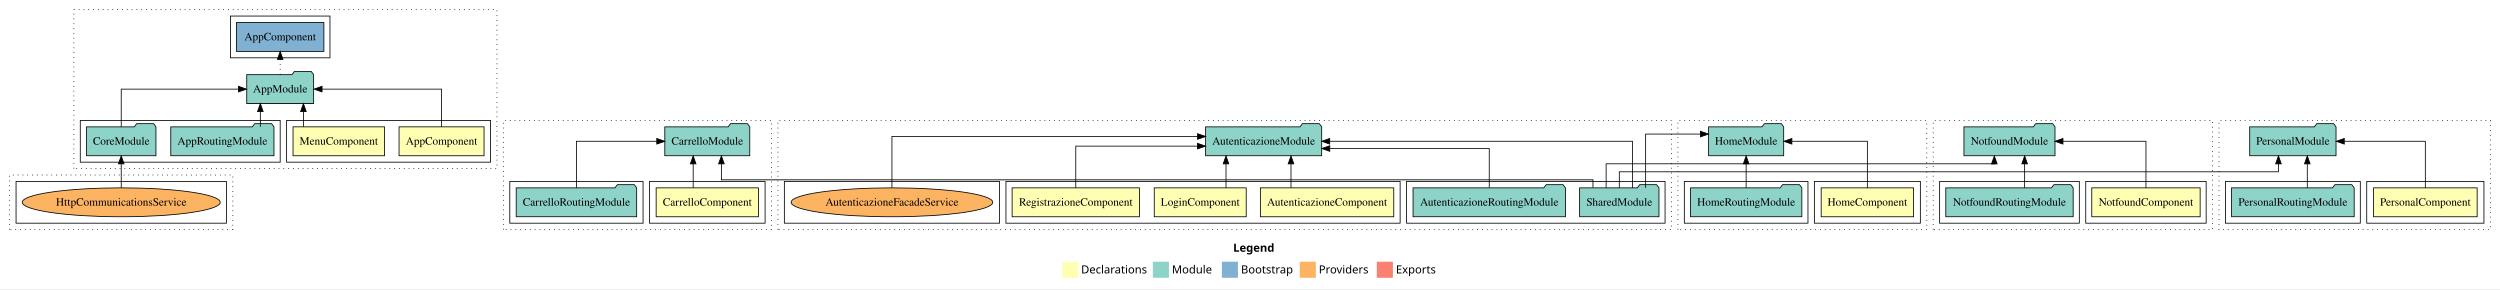
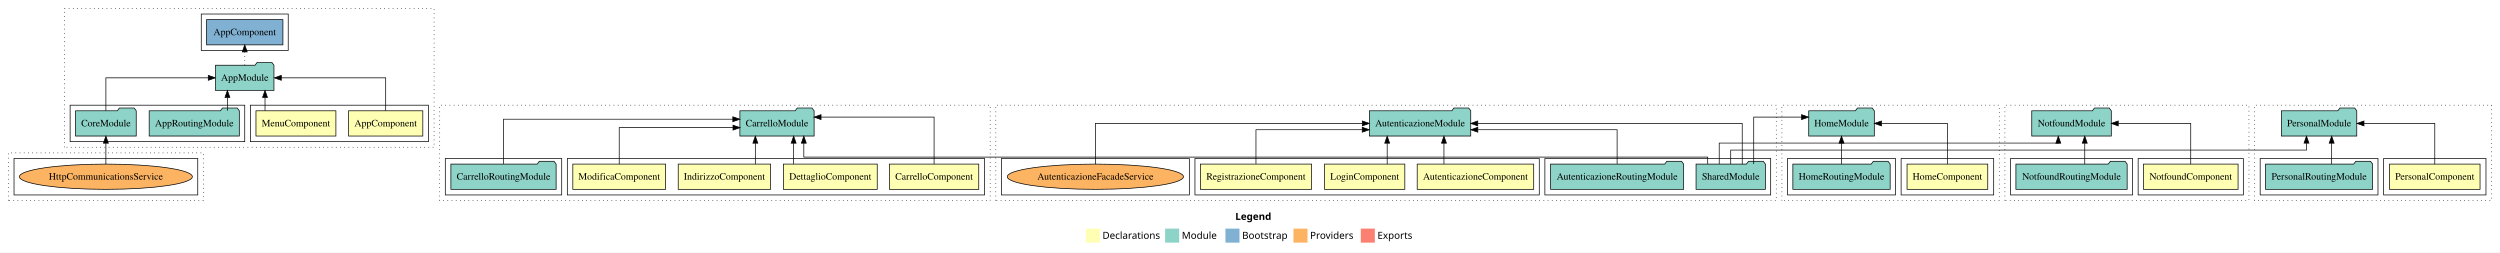
- <svg xmlns="http://www.w3.org/2000/svg" width="3114pt" height="360pt" viewBox="0.00 0.00 3114.00 360.00">
+ <svg xmlns="http://www.w3.org/2000/svg" width="3565pt" height="360pt" viewBox="0.00 0.00 3565.00 360.00">
  <g id="graph0" class="graph" transform="scale(1 1) rotate(0) translate(4 356)">
-     <polygon fill="#ffffff" stroke="transparent" points="-4,4 -4,-356 3110,-356 3110,4 -4,4" />
-     <text text-anchor="start" x="1532.009" y="-42.4" font-family="sans-serif" font-weight="bold" font-size="14.00" fill="#000000">Legend</text>
-     <polygon fill="#ffffb3" stroke="transparent" points="1319,-10 1319,-30 1339,-30 1339,-10 1319,-10" />
-     <text text-anchor="start" x="1342.629" y="-15.4" font-family="sans-serif" font-size="14.00" fill="#000000">  Declarations</text>
-     <polygon fill="#8dd3c7" stroke="transparent" points="1432,-10 1432,-30 1452,-30 1452,-10 1432,-10" />
-     <text text-anchor="start" x="1455.725" y="-15.4" font-family="sans-serif" font-size="14.00" fill="#000000">  Module</text>
-     <polygon fill="#80b1d3" stroke="transparent" points="1518,-10 1518,-30 1538,-30 1538,-10 1518,-10" />
-     <text text-anchor="start" x="1541.781" y="-15.4" font-family="sans-serif" font-size="14.00" fill="#000000">  Bootstrap</text>
-     <polygon fill="#fdb462" stroke="transparent" points="1615,-10 1615,-30 1635,-30 1635,-10 1615,-10" />
-     <text text-anchor="start" x="1638.673" y="-15.4" font-family="sans-serif" font-size="14.00" fill="#000000">  Providers</text>
-     <polygon fill="#fb8072" stroke="transparent" points="1711,-10 1711,-30 1731,-30 1731,-10 1711,-10" />
-     <text text-anchor="start" x="1734.726" y="-15.4" font-family="sans-serif" font-size="14.00" fill="#000000">  Exports</text>
+     <polygon fill="#ffffff" stroke="transparent" points="-4,4 -4,-356 3561,-356 3561,4 -4,4" />
+     <text text-anchor="start" x="1757.509" y="-42.4" font-family="sans-serif" font-weight="bold" font-size="14.00" fill="#000000">Legend</text>
+     <polygon fill="#ffffb3" stroke="transparent" points="1544.5,-10 1544.5,-30 1564.5,-30 1564.5,-10 1544.5,-10" />
+     <text text-anchor="start" x="1568.129" y="-15.4" font-family="sans-serif" font-size="14.00" fill="#000000">  Declarations</text>
+     <polygon fill="#8dd3c7" stroke="transparent" points="1657.5,-10 1657.5,-30 1677.5,-30 1677.5,-10 1657.5,-10" />
+     <text text-anchor="start" x="1681.225" y="-15.4" font-family="sans-serif" font-size="14.00" fill="#000000">  Module</text>
+     <polygon fill="#80b1d3" stroke="transparent" points="1743.5,-10 1743.5,-30 1763.5,-30 1763.5,-10 1743.5,-10" />
+     <text text-anchor="start" x="1767.281" y="-15.4" font-family="sans-serif" font-size="14.00" fill="#000000">  Bootstrap</text>
+     <polygon fill="#fdb462" stroke="transparent" points="1840.5,-10 1840.5,-30 1860.5,-30 1860.5,-10 1840.5,-10" />
+     <text text-anchor="start" x="1864.173" y="-15.4" font-family="sans-serif" font-size="14.00" fill="#000000">  Providers</text>
+     <polygon fill="#fb8072" stroke="transparent" points="1936.5,-10 1936.5,-30 1956.5,-30 1956.5,-10 1936.5,-10" />
+     <text text-anchor="start" x="1960.226" y="-15.4" font-family="sans-serif" font-size="14.00" fill="#000000">  Exports</text>
    <g id="clust1" class="cluster">
      <polygon fill="none" stroke="#000000" stroke-dasharray="1,5" points="88,-146 88,-344 615,-344 615,-146 88,-146" />
    </g>
    <g id="clust2" class="cluster">
      <polygon fill="none" stroke="#000000" points="353,-154 353,-206 607,-206 607,-154 353,-154" />
    </g>
    <g id="clust5" class="cluster">
      <polygon fill="none" stroke="#000000" points="96,-154 96,-206 345,-206 345,-154 96,-154" />
    </g>
    <g id="clust7" class="cluster">
      <polygon fill="none" stroke="#000000" points="283,-284 283,-336 407,-336 407,-284 283,-284" />
    </g>
    <g id="clust15" class="cluster">
-       <polygon fill="none" stroke="#000000" stroke-dasharray="1,5" points="965,-70 965,-206 2078,-206 2078,-70 965,-70" />
+       <polygon fill="none" stroke="#000000" stroke-dasharray="1,5" points="1416,-70 1416,-206 2529,-206 2529,-70 1416,-70" />
    </g>
    <g id="clust16" class="cluster">
-       <polygon fill="none" stroke="#000000" points="1249,-78 1249,-130 1740,-130 1740,-78 1249,-78" />
+       <polygon fill="none" stroke="#000000" points="1700,-78 1700,-130 2191,-130 2191,-78 1700,-78" />
    </g>
    <g id="clust20" class="cluster">
-       <polygon fill="none" stroke="#000000" points="1748,-78 1748,-130 2070,-130 2070,-78 1748,-78" />
+       <polygon fill="none" stroke="#000000" points="2199,-78 2199,-130 2521,-130 2521,-78 2199,-78" />
    </g>
    <g id="clust23" class="cluster">
-       <polygon fill="none" stroke="#000000" points="973,-78 973,-130 1241,-130 1241,-78 973,-78" />
+       <polygon fill="none" stroke="#000000" points="1424,-78 1424,-130 1692,-130 1692,-78 1424,-78" />
    </g>
    <g id="clust30" class="cluster">
-       <polygon fill="none" stroke="#000000" stroke-dasharray="1,5" points="623,-70 623,-206 957,-206 957,-70 623,-70" />
+       <polygon fill="none" stroke="#000000" stroke-dasharray="1,5" points="623,-70 623,-206 1408,-206 1408,-70 623,-70" />
    </g>
    <g id="clust31" class="cluster">
-       <polygon fill="none" stroke="#000000" points="805,-78 805,-130 949,-130 949,-78 805,-78" />
-     </g>
-     <g id="clust33" class="cluster">
+       <polygon fill="none" stroke="#000000" points="805,-78 805,-130 1400,-130 1400,-78 805,-78" />
+     </g>
+     <g id="clust36" class="cluster">
      <polygon fill="none" stroke="#000000" points="631,-78 631,-130 797,-130 797,-78 631,-78" />
    </g>
-     <g id="clust43" class="cluster">
+     <g id="clust46" class="cluster">
      <polygon fill="none" stroke="#000000" stroke-dasharray="1,5" points="8,-70 8,-138 286,-138 286,-70 8,-70" />
    </g>
-     <g id="clust48" class="cluster">
+     <g id="clust51" class="cluster">
      <polygon fill="none" stroke="#000000" points="16,-78 16,-130 278,-130 278,-78 16,-78" />
    </g>
-     <g id="clust49" class="cluster">
-       <polygon fill="none" stroke="#000000" stroke-dasharray="1,5" points="2086,-70 2086,-206 2396,-206 2396,-70 2086,-70" />
-     </g>
-     <g id="clust50" class="cluster">
-       <polygon fill="none" stroke="#000000" points="2256,-78 2256,-130 2388,-130 2388,-78 2256,-78" />
-     </g>
    <g id="clust52" class="cluster">
-       <polygon fill="none" stroke="#000000" points="2094,-78 2094,-130 2248,-130 2248,-78 2094,-78" />
-     </g>
-     <g id="clust62" class="cluster">
-       <polygon fill="none" stroke="#000000" stroke-dasharray="1,5" points="2404,-70 2404,-206 2752,-206 2752,-70 2404,-70" />
-     </g>
-     <g id="clust63" class="cluster">
-       <polygon fill="none" stroke="#000000" points="2594,-78 2594,-130 2744,-130 2744,-78 2594,-78" />
+       <polygon fill="none" stroke="#000000" stroke-dasharray="1,5" points="2537,-70 2537,-206 2847,-206 2847,-70 2537,-70" />
+     </g>
+     <g id="clust53" class="cluster">
+       <polygon fill="none" stroke="#000000" points="2707,-78 2707,-130 2839,-130 2839,-78 2707,-78" />
+     </g>
+     <g id="clust55" class="cluster">
+       <polygon fill="none" stroke="#000000" points="2545,-78 2545,-130 2699,-130 2699,-78 2545,-78" />
    </g>
    <g id="clust65" class="cluster">
-       <polygon fill="none" stroke="#000000" points="2412,-78 2412,-130 2586,-130 2586,-78 2412,-78" />
-     </g>
-     <g id="clust75" class="cluster">
-       <polygon fill="none" stroke="#000000" stroke-dasharray="1,5" points="2760,-70 2760,-206 3098,-206 3098,-70 2760,-70" />
-     </g>
-     <g id="clust76" class="cluster">
-       <polygon fill="none" stroke="#000000" points="2944,-78 2944,-130 3090,-130 3090,-78 2944,-78" />
+       <polygon fill="none" stroke="#000000" stroke-dasharray="1,5" points="2855,-70 2855,-206 3203,-206 3203,-70 2855,-70" />
+     </g>
+     <g id="clust66" class="cluster">
+       <polygon fill="none" stroke="#000000" points="3045,-78 3045,-130 3195,-130 3195,-78 3045,-78" />
+     </g>
+     <g id="clust68" class="cluster">
+       <polygon fill="none" stroke="#000000" points="2863,-78 2863,-130 3037,-130 3037,-78 2863,-78" />
    </g>
    <g id="clust78" class="cluster">
-       <polygon fill="none" stroke="#000000" points="2768,-78 2768,-130 2936,-130 2936,-78 2768,-78" />
+       <polygon fill="none" stroke="#000000" stroke-dasharray="1,5" points="3211,-70 3211,-206 3549,-206 3549,-70 3211,-70" />
+     </g>
+     <g id="clust79" class="cluster">
+       <polygon fill="none" stroke="#000000" points="3395,-78 3395,-130 3541,-130 3541,-78 3395,-78" />
+     </g>
+     <g id="clust81" class="cluster">
+       <polygon fill="none" stroke="#000000" points="3219,-78 3219,-130 3387,-130 3387,-78 3219,-78" />
    </g>
    <g id="node1" class="node">
      <polygon fill="#ffffb3" stroke="#000000" points="598.94,-198 493.06,-198 493.06,-162 598.94,-162 598.94,-198" />
      <text text-anchor="middle" x="546" y="-175.8" font-family="Times,serif" font-size="14.00" fill="#000000">AppComponent</text>
    </g>
    <g id="node3" class="node">
      <polygon fill="#8dd3c7" stroke="#000000" points="386.657,-263 383.657,-267 362.657,-267 359.657,-263 303.343,-263 303.343,-227 386.657,-227 386.657,-263" />
      <text text-anchor="middle" x="345" y="-240.8" font-family="Times,serif" font-size="14.00" fill="#000000">AppModule</text>
    </g>
    <g id="edge1" class="edge">
      <path fill="none" stroke="#000000" d="M546,-198.106C546,-217.339 546,-245 546,-245 546,-245 397.136,-245 397.136,-245" />
      <polygon fill="#000000" stroke="#000000" points="397.136,-241.5 387.136,-245 397.136,-248.5 397.136,-241.5" />
    </g>
    <g id="node2" class="node">
      <polygon fill="#ffffb3" stroke="#000000" points="474.992,-198 361.008,-198 361.008,-162 474.992,-162 474.992,-198" />
      <text text-anchor="middle" x="418" y="-175.8" font-family="Times,serif" font-size="14.00" fill="#000000">MenuComponent</text>
    </g>
    <g id="edge2" class="edge">
      <path fill="none" stroke="#000000" d="M373.916,-198.106C373.916,-198.106 373.916,-216.991 373.916,-216.991" />
      <polygon fill="#000000" stroke="#000000" points="370.416,-216.991 373.916,-226.991 377.416,-216.991 370.416,-216.991" />
    </g>
    <g id="node6" class="node">
      <polygon fill="#80b1d3" stroke="#000000" points="399.439,-328 290.561,-328 290.561,-292 399.439,-292 399.439,-328" />
      <text text-anchor="middle" x="345" y="-305.8" font-family="Times,serif" font-size="14.00" fill="#000000">AppComponent </text>
    </g>
    <g id="edge5" class="edge">
      <path fill="none" stroke="#000000" stroke-dasharray="1,5" d="M345,-263.106C345,-263.106 345,-281.991 345,-281.991" />
      <polygon fill="#000000" stroke="#000000" points="341.5,-281.991 345,-291.991 348.5,-281.991 341.5,-281.991" />
    </g>
    <g id="node4" class="node">
      <polygon fill="#8dd3c7" stroke="#000000" points="337.274,-198 334.274,-202 313.274,-202 310.274,-198 208.726,-198 208.726,-162 337.274,-162 337.274,-198" />
      <text text-anchor="middle" x="273" y="-175.8" font-family="Times,serif" font-size="14.00" fill="#000000">AppRoutingModule</text>
    </g>
    <g id="edge3" class="edge">
      <path fill="none" stroke="#000000" d="M320.279,-198.106C320.279,-198.106 320.279,-216.991 320.279,-216.991" />
      <polygon fill="#000000" stroke="#000000" points="316.779,-216.991 320.279,-226.991 323.779,-216.991 316.779,-216.991" />
    </g>
    <g id="node5" class="node">
      <polygon fill="#8dd3c7" stroke="#000000" points="190.262,-198 187.262,-202 166.262,-202 163.262,-198 103.738,-198 103.738,-162 190.262,-162 190.262,-198" />
      <text text-anchor="middle" x="147" y="-175.8" font-family="Times,serif" font-size="14.00" fill="#000000">CoreModule</text>
    </g>
    <g id="edge4" class="edge">
      <path fill="none" stroke="#000000" d="M147,-198.106C147,-217.339 147,-245 147,-245 147,-245 293.009,-245 293.009,-245" />
      <polygon fill="#000000" stroke="#000000" points="293.009,-248.5 303.009,-245 293.009,-241.5 293.009,-248.5" />
    </g>
    <g id="node7" class="node">
-       <polygon fill="#ffffb3" stroke="#000000" points="1732.074,-122 1565.926,-122 1565.926,-86 1732.074,-86 1732.074,-122" />
-       <text text-anchor="middle" x="1649" y="-99.8" font-family="Times,serif" font-size="14.00" fill="#000000">AutenticazioneComponent</text>
+       <polygon fill="#ffffb3" stroke="#000000" points="2183.074,-122 2016.926,-122 2016.926,-86 2183.074,-86 2183.074,-122" />
+       <text text-anchor="middle" x="2100" y="-99.8" font-family="Times,serif" font-size="14.00" fill="#000000">AutenticazioneComponent</text>
    </g>
    <g id="node10" class="node">
-       <polygon fill="#8dd3c7" stroke="#000000" points="1642.292,-198 1639.292,-202 1618.292,-202 1615.292,-198 1497.708,-198 1497.708,-162 1642.292,-162 1642.292,-198" />
-       <text text-anchor="middle" x="1570" y="-175.8" font-family="Times,serif" font-size="14.00" fill="#000000">AutenticazioneModule</text>
+       <polygon fill="#8dd3c7" stroke="#000000" points="2093.292,-198 2090.292,-202 2069.292,-202 2066.292,-198 1948.708,-198 1948.708,-162 2093.292,-162 2093.292,-198" />
+       <text text-anchor="middle" x="2021" y="-175.8" font-family="Times,serif" font-size="14.00" fill="#000000">AutenticazioneModule</text>
    </g>
    <g id="edge6" class="edge">
-       <path fill="none" stroke="#000000" d="M1604.054,-122.011C1604.054,-122.011 1604.054,-151.855 1604.054,-151.855" />
-       <polygon fill="#000000" stroke="#000000" points="1600.554,-151.855 1604.054,-161.855 1607.554,-151.855 1600.554,-151.855" />
+       <path fill="none" stroke="#000000" d="M2055.054,-122.011C2055.054,-122.011 2055.054,-151.855 2055.054,-151.855" />
+       <polygon fill="#000000" stroke="#000000" points="2051.554,-151.855 2055.054,-161.855 2058.554,-151.855 2051.554,-151.855" />
    </g>
    <g id="node8" class="node">
-       <polygon fill="#ffffb3" stroke="#000000" points="1548.276,-122 1433.724,-122 1433.724,-86 1548.276,-86 1548.276,-122" />
-       <text text-anchor="middle" x="1491" y="-99.8" font-family="Times,serif" font-size="14.00" fill="#000000">LoginComponent</text>
+       <polygon fill="#ffffb3" stroke="#000000" points="1999.276,-122 1884.724,-122 1884.724,-86 1999.276,-86 1999.276,-122" />
+       <text text-anchor="middle" x="1942" y="-99.8" font-family="Times,serif" font-size="14.00" fill="#000000">LoginComponent</text>
    </g>
    <g id="edge7" class="edge">
-       <path fill="none" stroke="#000000" d="M1523.121,-122.011C1523.121,-122.011 1523.121,-151.855 1523.121,-151.855" />
-       <polygon fill="#000000" stroke="#000000" points="1519.621,-151.855 1523.121,-161.855 1526.621,-151.855 1519.621,-151.855" />
+       <path fill="none" stroke="#000000" d="M1974.121,-122.011C1974.121,-122.011 1974.121,-151.855 1974.121,-151.855" />
+       <polygon fill="#000000" stroke="#000000" points="1970.621,-151.855 1974.121,-161.855 1977.621,-151.855 1970.621,-151.855" />
    </g>
    <g id="node9" class="node">
-       <polygon fill="#ffffb3" stroke="#000000" points="1415.305,-122 1256.695,-122 1256.695,-86 1415.305,-86 1415.305,-122" />
-       <text text-anchor="middle" x="1336" y="-99.8" font-family="Times,serif" font-size="14.00" fill="#000000">RegistrazioneComponent</text>
+       <polygon fill="#ffffb3" stroke="#000000" points="1866.305,-122 1707.695,-122 1707.695,-86 1866.305,-86 1866.305,-122" />
+       <text text-anchor="middle" x="1787" y="-99.8" font-family="Times,serif" font-size="14.00" fill="#000000">RegistrazioneComponent</text>
    </g>
    <g id="edge8" class="edge">
-       <path fill="none" stroke="#000000" d="M1336,-122.027C1336,-142.767 1336,-174 1336,-174 1336,-174 1487.563,-174 1487.563,-174" />
-       <polygon fill="#000000" stroke="#000000" points="1487.563,-177.5 1497.563,-174 1487.563,-170.5 1487.563,-177.5" />
+       <path fill="none" stroke="#000000" d="M1787,-122.308C1787,-142.145 1787,-171 1787,-171 1787,-171 1938.563,-171 1938.563,-171" />
+       <polygon fill="#000000" stroke="#000000" points="1938.563,-174.5 1948.563,-171 1938.563,-167.5 1938.563,-174.5" />
    </g>
    <g id="node11" class="node">
-       <polygon fill="#8dd3c7" stroke="#000000" points="1945.91,-122 1942.91,-126 1921.91,-126 1918.91,-122 1756.09,-122 1756.09,-86 1945.91,-86 1945.91,-122" />
-       <text text-anchor="middle" x="1851" y="-99.8" font-family="Times,serif" font-size="14.00" fill="#000000">AutenticazioneRoutingModule</text>
+       <polygon fill="#8dd3c7" stroke="#000000" points="2396.91,-122 2393.91,-126 2372.91,-126 2369.91,-122 2207.09,-122 2207.09,-86 2396.91,-86 2396.91,-122" />
+       <text text-anchor="middle" x="2302" y="-99.8" font-family="Times,serif" font-size="14.00" fill="#000000">AutenticazioneRoutingModule</text>
    </g>
    <g id="edge9" class="edge">
-       <path fill="none" stroke="#000000" d="M1851,-122.308C1851,-142.145 1851,-171 1851,-171 1851,-171 1652.364,-171 1652.364,-171" />
-       <polygon fill="#000000" stroke="#000000" points="1652.364,-167.5 1642.364,-171 1652.364,-174.5 1652.364,-167.5" />
+       <path fill="none" stroke="#000000" d="M2302,-122.308C2302,-142.145 2302,-171 2302,-171 2302,-171 2103.365,-171 2103.365,-171" />
+       <polygon fill="#000000" stroke="#000000" points="2103.365,-167.5 2093.365,-171 2103.364,-174.5 2103.365,-167.5" />
    </g>
    <g id="node12" class="node">
-       <polygon fill="#8dd3c7" stroke="#000000" points="2062.423,-122 2059.423,-126 2038.423,-126 2035.423,-122 1963.577,-122 1963.577,-86 2062.423,-86 2062.423,-122" />
-       <text text-anchor="middle" x="2013" y="-99.8" font-family="Times,serif" font-size="14.00" fill="#000000">SharedModule</text>
+       <polygon fill="#8dd3c7" stroke="#000000" points="2513.423,-122 2510.423,-126 2489.423,-126 2486.423,-122 2414.577,-122 2414.577,-86 2513.423,-86 2513.423,-122" />
+       <text text-anchor="middle" x="2464" y="-99.8" font-family="Times,serif" font-size="14.00" fill="#000000">SharedModule</text>
    </g>
    <g id="edge10" class="edge">
-       <path fill="none" stroke="#000000" d="M2029.404,-122.011C2029.404,-144.485 2029.404,-180 2029.404,-180 2029.404,-180 1652.287,-180 1652.287,-180" />
-       <polygon fill="#000000" stroke="#000000" points="1652.287,-176.5 1642.287,-180 1652.287,-183.5 1652.287,-176.5" />
+       <path fill="none" stroke="#000000" d="M2480.404,-122.011C2480.404,-144.485 2480.404,-180 2480.404,-180 2480.404,-180 2103.287,-180 2103.287,-180" />
+       <polygon fill="#000000" stroke="#000000" points="2103.287,-176.5 2093.287,-180 2103.287,-183.5 2103.287,-176.5" />
+     </g>
+     <g id="node18" class="node">
+       <polygon fill="#8dd3c7" stroke="#000000" points="1156.919,-198 1153.919,-202 1132.919,-202 1129.919,-198 1051.081,-198 1051.081,-162 1156.919,-162 1156.919,-198" />
+       <text text-anchor="middle" x="1104" y="-175.8" font-family="Times,serif" font-size="14.00" fill="#000000">CarrelloModule</text>
+     </g>
+     <g id="edge17" class="edge">
+       <path fill="none" stroke="#000000" d="M2431.193,-122.207C2431.193,-127.555 2431.193,-132 2431.193,-132 2431.193,-132 1142.234,-132 1142.234,-132 1142.234,-132 1142.234,-151.853 1142.234,-151.853" />
+       <polygon fill="#000000" stroke="#000000" points="1138.734,-151.853 1142.234,-161.853 1145.734,-151.853 1138.734,-151.853" />
+     </g>
+     <g id="node22" class="node">
+       <polygon fill="#8dd3c7" stroke="#000000" points="2668.762,-198 2665.762,-202 2644.762,-202 2641.762,-198 2575.238,-198 2575.238,-162 2668.762,-162 2668.762,-198" />
+       <text text-anchor="middle" x="2622" y="-175.8" font-family="Times,serif" font-size="14.00" fill="#000000">HomeModule</text>
+     </g>
+     <g id="edge21" class="edge">
+       <path fill="none" stroke="#000000" d="M2496.807,-122.026C2496.807,-146.977 2496.807,-189 2496.807,-189 2496.807,-189 2565.027,-189 2565.027,-189" />
+       <polygon fill="#000000" stroke="#000000" points="2565.027,-192.5 2575.027,-189 2565.027,-185.5 2565.027,-192.5" />
+     </g>
+     <g id="node25" class="node">
+       <polygon fill="#8dd3c7" stroke="#000000" points="3006.708,-198 3003.708,-202 2982.708,-202 2979.708,-198 2893.292,-198 2893.292,-162 3006.708,-162 3006.708,-198" />
+       <text text-anchor="middle" x="2950" y="-175.8" font-family="Times,serif" font-size="14.00" fill="#000000">NotfoundModule</text>
+     </g>
+     <g id="edge24" class="edge">
+       <path fill="none" stroke="#000000" d="M2447.596,-122.147C2447.596,-135.739 2447.596,-152 2447.596,-152 2447.596,-152 2931.132,-152 2931.132,-152 2931.132,-152 2931.132,-152.979 2931.132,-152.979" />
+       <polygon fill="#000000" stroke="#000000" points="2927.632,-151.793 2931.132,-161.793 2934.632,-151.793 2927.632,-151.793" />
+     </g>
+     <g id="node28" class="node">
+       <polygon fill="#8dd3c7" stroke="#000000" points="3356.758,-198 3353.758,-202 3332.758,-202 3329.758,-198 3249.242,-198 3249.242,-162 3356.758,-162 3356.758,-198" />
+       <text text-anchor="middle" x="3303" y="-175.8" font-family="Times,serif" font-size="14.00" fill="#000000">PersonalModule</text>
+     </g>
+     <g id="edge27" class="edge">
+       <path fill="none" stroke="#000000" d="M2464,-122.11C2464,-131.897 2464,-142 2464,-142 2464,-142 3285.04,-142 3285.04,-142 3285.04,-142 3285.04,-151.89 3285.04,-151.89" />
+       <polygon fill="#000000" stroke="#000000" points="3281.541,-151.89 3285.04,-161.89 3288.541,-151.89 3281.541,-151.89" />
+     </g>
+     <g id="node13" class="node">
+       <ellipse fill="#fdb462" stroke="#000000" cx="1558" cy="-104" rx="125.578" ry="18" />
+       <text text-anchor="middle" x="1558" y="-99.8" font-family="Times,serif" font-size="14.00" fill="#000000">AutenticazioneFacadeService</text>
+     </g>
+     <g id="edge11" class="edge">
+       <path fill="none" stroke="#000000" d="M1558,-122.011C1558,-144.485 1558,-180 1558,-180 1558,-180 1938.656,-180 1938.656,-180" />
+       <polygon fill="#000000" stroke="#000000" points="1938.656,-183.5 1948.656,-180 1938.656,-176.5 1938.656,-183.5" />
+     </g>
+     <g id="node14" class="node">
+       <polygon fill="#ffffb3" stroke="#000000" points="1391.701,-122 1264.299,-122 1264.299,-86 1391.701,-86 1391.701,-122" />
+       <text text-anchor="middle" x="1328" y="-99.8" font-family="Times,serif" font-size="14.00" fill="#000000">CarrelloComponent</text>
+     </g>
+     <g id="edge12" class="edge">
+       <path fill="none" stroke="#000000" d="M1328,-122.026C1328,-146.977 1328,-189 1328,-189 1328,-189 1166.801,-189 1166.801,-189" />
+       <polygon fill="#000000" stroke="#000000" points="1166.801,-185.5 1156.801,-189 1166.801,-192.5 1166.801,-185.5" />
    </g>
    <g id="node15" class="node">
-       <polygon fill="#8dd3c7" stroke="#000000" points="929.919,-198 926.919,-202 905.919,-202 902.919,-198 824.081,-198 824.081,-162 929.919,-162 929.919,-198" />
-       <text text-anchor="middle" x="877" y="-175.8" font-family="Times,serif" font-size="14.00" fill="#000000">CarrelloModule</text>
+       <polygon fill="#ffffb3" stroke="#000000" points="1246.931,-122 1113.069,-122 1113.069,-86 1246.931,-86 1246.931,-122" />
+       <text text-anchor="middle" x="1180" y="-99.8" font-family="Times,serif" font-size="14.00" fill="#000000">DettaglioComponent</text>
+     </g>
+     <g id="edge13" class="edge">
+       <path fill="none" stroke="#000000" d="M1127.759,-122.011C1127.759,-122.011 1127.759,-151.855 1127.759,-151.855" />
+       <polygon fill="#000000" stroke="#000000" points="1124.26,-151.855 1127.759,-161.855 1131.26,-151.855 1124.26,-151.855" />
+     </g>
+     <g id="node16" class="node">
+       <polygon fill="#ffffb3" stroke="#000000" points="1094.864,-122 963.136,-122 963.136,-86 1094.864,-86 1094.864,-122" />
+       <text text-anchor="middle" x="1029" y="-99.8" font-family="Times,serif" font-size="14.00" fill="#000000">IndirizzoComponent</text>
    </g>
    <g id="edge14" class="edge">
-       <path fill="none" stroke="#000000" d="M1980.193,-122.207C1980.193,-127.555 1980.193,-132 1980.193,-132 1980.193,-132 894.57,-132 894.57,-132 894.57,-132 894.57,-151.853 894.57,-151.853" />
-       <polygon fill="#000000" stroke="#000000" points="891.07,-151.853 894.57,-161.853 898.07,-151.853 891.07,-151.853" />
+       <path fill="none" stroke="#000000" d="M1073.111,-122.011C1073.111,-122.011 1073.111,-151.855 1073.111,-151.855" />
+       <polygon fill="#000000" stroke="#000000" points="1069.612,-151.855 1073.111,-161.855 1076.612,-151.855 1069.612,-151.855" />
+     </g>
+     <g id="node17" class="node">
+       <polygon fill="#ffffb3" stroke="#000000" points="945.149,-122 812.851,-122 812.851,-86 945.149,-86 945.149,-122" />
+       <text text-anchor="middle" x="879" y="-99.8" font-family="Times,serif" font-size="14.00" fill="#000000">ModificaComponent</text>
+     </g>
+     <g id="edge15" class="edge">
+       <path fill="none" stroke="#000000" d="M879,-122.027C879,-142.767 879,-174 879,-174 879,-174 1041.247,-174 1041.247,-174" />
+       <polygon fill="#000000" stroke="#000000" points="1041.247,-177.5 1051.247,-174 1041.247,-170.5 1041.247,-177.5" />
    </g>
    <g id="node19" class="node">
-       <polygon fill="#8dd3c7" stroke="#000000" points="2217.762,-198 2214.762,-202 2193.762,-202 2190.762,-198 2124.238,-198 2124.238,-162 2217.762,-162 2217.762,-198" />
-       <text text-anchor="middle" x="2171" y="-175.8" font-family="Times,serif" font-size="14.00" fill="#000000">HomeModule</text>
-     </g>
-     <g id="edge18" class="edge">
-       <path fill="none" stroke="#000000" d="M2045.807,-122.026C2045.807,-146.977 2045.807,-189 2045.807,-189 2045.807,-189 2114.027,-189 2114.027,-189" />
-       <polygon fill="#000000" stroke="#000000" points="2114.027,-192.5 2124.027,-189 2114.027,-185.5 2114.027,-192.5" />
-     </g>
-     <g id="node22" class="node">
-       <polygon fill="#8dd3c7" stroke="#000000" points="2555.708,-198 2552.708,-202 2531.708,-202 2528.708,-198 2442.292,-198 2442.292,-162 2555.708,-162 2555.708,-198" />
-       <text text-anchor="middle" x="2499" y="-175.8" font-family="Times,serif" font-size="14.00" fill="#000000">NotfoundModule</text>
-     </g>
-     <g id="edge21" class="edge">
-       <path fill="none" stroke="#000000" d="M1996.596,-122.147C1996.596,-135.739 1996.596,-152 1996.596,-152 1996.596,-152 2480.132,-152 2480.132,-152 2480.132,-152 2480.132,-152.979 2480.132,-152.979" />
-       <polygon fill="#000000" stroke="#000000" points="2476.632,-151.793 2480.132,-161.793 2483.632,-151.793 2476.632,-151.793" />
-     </g>
-     <g id="node25" class="node">
-       <polygon fill="#8dd3c7" stroke="#000000" points="2905.758,-198 2902.758,-202 2881.758,-202 2878.758,-198 2798.242,-198 2798.242,-162 2905.758,-162 2905.758,-198" />
-       <text text-anchor="middle" x="2852" y="-175.8" font-family="Times,serif" font-size="14.00" fill="#000000">PersonalModule</text>
-     </g>
-     <g id="edge24" class="edge">
-       <path fill="none" stroke="#000000" d="M2013,-122.11C2013,-131.897 2013,-142 2013,-142 2013,-142 2834.04,-142 2834.04,-142 2834.04,-142 2834.04,-151.89 2834.04,-151.89" />
-       <polygon fill="#000000" stroke="#000000" points="2830.541,-151.89 2834.04,-161.89 2837.541,-151.89 2830.541,-151.89" />
-     </g>
-     <g id="node13" class="node">
-       <ellipse fill="#fdb462" stroke="#000000" cx="1107" cy="-104" rx="125.578" ry="18" />
-       <text text-anchor="middle" x="1107" y="-99.8" font-family="Times,serif" font-size="14.00" fill="#000000">AutenticazioneFacadeService</text>
-     </g>
-     <g id="edge11" class="edge">
-       <path fill="none" stroke="#000000" d="M1107,-122.198C1107,-146.356 1107,-186 1107,-186 1107,-186 1487.656,-186 1487.656,-186" />
-       <polygon fill="#000000" stroke="#000000" points="1487.656,-189.5 1497.656,-186 1487.656,-182.5 1487.656,-189.5" />
-     </g>
-     <g id="node14" class="node">
-       <polygon fill="#ffffb3" stroke="#000000" points="940.701,-122 813.299,-122 813.299,-86 940.701,-86 940.701,-122" />
-       <text text-anchor="middle" x="877" y="-99.8" font-family="Times,serif" font-size="14.00" fill="#000000">CarrelloComponent</text>
-     </g>
-     <g id="edge12" class="edge">
-       <path fill="none" stroke="#000000" d="M859.43,-122.011C859.43,-122.011 859.43,-151.855 859.43,-151.855" />
-       <polygon fill="#000000" stroke="#000000" points="855.93,-151.855 859.43,-161.855 862.93,-151.855 855.93,-151.855" />
-     </g>
-     <g id="node16" class="node">
      <polygon fill="#8dd3c7" stroke="#000000" points="789.037,-122 786.037,-126 765.037,-126 762.037,-122 638.963,-122 638.963,-86 789.037,-86 789.037,-122" />
      <text text-anchor="middle" x="714" y="-99.8" font-family="Times,serif" font-size="14.00" fill="#000000">CarrelloRoutingModule</text>
    </g>
-     <g id="edge13" class="edge">
-       <path fill="none" stroke="#000000" d="M714,-122.011C714,-144.485 714,-180 714,-180 714,-180 814.079,-180 814.079,-180" />
-       <polygon fill="#000000" stroke="#000000" points="814.079,-183.5 824.079,-180 814.078,-176.5 814.079,-183.5" />
-     </g>
-     <g id="node17" class="node">
+     <g id="edge16" class="edge">
+       <path fill="none" stroke="#000000" d="M714,-122.198C714,-146.356 714,-186 714,-186 714,-186 1040.997,-186 1040.997,-186" />
+       <polygon fill="#000000" stroke="#000000" points="1040.997,-189.5 1050.997,-186 1040.997,-182.5 1040.997,-189.5" />
+     </g>
+     <g id="node20" class="node">
      <ellipse fill="#fdb462" stroke="#000000" cx="147" cy="-104" rx="123.292" ry="18" />
      <text text-anchor="middle" x="147" y="-99.8" font-family="Times,serif" font-size="14.00" fill="#000000">HttpCommunicationsService</text>
    </g>
-     <g id="edge15" class="edge">
+     <g id="edge18" class="edge">
      <path fill="none" stroke="#000000" d="M147,-122.011C147,-122.011 147,-151.855 147,-151.855" />
      <polygon fill="#000000" stroke="#000000" points="143.5,-151.855 147,-161.855 150.5,-151.855 143.5,-151.855" />
    </g>
-     <g id="node18" class="node">
-       <polygon fill="#ffffb3" stroke="#000000" points="2379.545,-122 2264.455,-122 2264.455,-86 2379.545,-86 2379.545,-122" />
-       <text text-anchor="middle" x="2322" y="-99.8" font-family="Times,serif" font-size="14.00" fill="#000000">HomeComponent</text>
-     </g>
-     <g id="edge16" class="edge">
-       <path fill="none" stroke="#000000" d="M2322,-122.011C2322,-144.485 2322,-180 2322,-180 2322,-180 2227.95,-180 2227.95,-180" />
-       <polygon fill="#000000" stroke="#000000" points="2227.95,-176.5 2217.95,-180 2227.95,-183.5 2227.95,-176.5" />
-     </g>
-     <g id="node20" class="node">
-       <polygon fill="#8dd3c7" stroke="#000000" points="2240.38,-122 2237.38,-126 2216.38,-126 2213.38,-122 2101.62,-122 2101.62,-86 2240.38,-86 2240.38,-122" />
-       <text text-anchor="middle" x="2171" y="-99.8" font-family="Times,serif" font-size="14.00" fill="#000000">HomeRoutingModule</text>
-     </g>
-     <g id="edge17" class="edge">
-       <path fill="none" stroke="#000000" d="M2171,-122.011C2171,-122.011 2171,-151.855 2171,-151.855" />
-       <polygon fill="#000000" stroke="#000000" points="2167.5,-151.855 2171,-161.855 2174.5,-151.855 2167.5,-151.855" />
-     </g>
    <g id="node21" class="node">
-       <polygon fill="#ffffb3" stroke="#000000" points="2736.49,-122 2601.51,-122 2601.51,-86 2736.49,-86 2736.49,-122" />
-       <text text-anchor="middle" x="2669" y="-99.8" font-family="Times,serif" font-size="14.00" fill="#000000">NotfoundComponent</text>
+       <polygon fill="#ffffb3" stroke="#000000" points="2830.545,-122 2715.455,-122 2715.455,-86 2830.545,-86 2830.545,-122" />
+       <text text-anchor="middle" x="2773" y="-99.8" font-family="Times,serif" font-size="14.00" fill="#000000">HomeComponent</text>
    </g>
    <g id="edge19" class="edge">
-       <path fill="none" stroke="#000000" d="M2669,-122.011C2669,-144.485 2669,-180 2669,-180 2669,-180 2565.608,-180 2565.608,-180" />
-       <polygon fill="#000000" stroke="#000000" points="2565.608,-176.5 2555.608,-180 2565.608,-183.5 2565.608,-176.5" />
+       <path fill="none" stroke="#000000" d="M2773,-122.011C2773,-144.485 2773,-180 2773,-180 2773,-180 2678.95,-180 2678.95,-180" />
+       <polygon fill="#000000" stroke="#000000" points="2678.95,-176.5 2668.95,-180 2678.95,-183.5 2678.95,-176.5" />
    </g>
    <g id="node23" class="node">
-       <polygon fill="#8dd3c7" stroke="#000000" points="2578.326,-122 2575.326,-126 2554.326,-126 2551.326,-122 2419.674,-122 2419.674,-86 2578.326,-86 2578.326,-122" />
-       <text text-anchor="middle" x="2499" y="-99.8" font-family="Times,serif" font-size="14.00" fill="#000000">NotfoundRoutingModule</text>
+       <polygon fill="#8dd3c7" stroke="#000000" points="2691.38,-122 2688.38,-126 2667.38,-126 2664.38,-122 2552.62,-122 2552.62,-86 2691.38,-86 2691.38,-122" />
+       <text text-anchor="middle" x="2622" y="-99.8" font-family="Times,serif" font-size="14.00" fill="#000000">HomeRoutingModule</text>
    </g>
    <g id="edge20" class="edge">
-       <path fill="none" stroke="#000000" d="M2517.868,-122.011C2517.868,-122.011 2517.868,-151.855 2517.868,-151.855" />
-       <polygon fill="#000000" stroke="#000000" points="2514.368,-151.855 2517.868,-161.855 2521.368,-151.855 2514.368,-151.855" />
+       <path fill="none" stroke="#000000" d="M2622,-122.011C2622,-122.011 2622,-151.855 2622,-151.855" />
+       <polygon fill="#000000" stroke="#000000" points="2618.5,-151.855 2622,-161.855 2625.5,-151.855 2618.5,-151.855" />
    </g>
    <g id="node24" class="node">
-       <polygon fill="#ffffb3" stroke="#000000" points="3081.541,-122 2952.459,-122 2952.459,-86 3081.541,-86 3081.541,-122" />
-       <text text-anchor="middle" x="3017" y="-99.8" font-family="Times,serif" font-size="14.00" fill="#000000">PersonalComponent</text>
+       <polygon fill="#ffffb3" stroke="#000000" points="3187.49,-122 3052.51,-122 3052.51,-86 3187.49,-86 3187.49,-122" />
+       <text text-anchor="middle" x="3120" y="-99.8" font-family="Times,serif" font-size="14.00" fill="#000000">NotfoundComponent</text>
    </g>
    <g id="edge22" class="edge">
-       <path fill="none" stroke="#000000" d="M3017,-122.011C3017,-144.485 3017,-180 3017,-180 3017,-180 2916.027,-180 2916.027,-180" />
-       <polygon fill="#000000" stroke="#000000" points="2916.027,-176.5 2906.027,-180 2916.027,-183.5 2916.027,-176.5" />
+       <path fill="none" stroke="#000000" d="M3120,-122.011C3120,-144.485 3120,-180 3120,-180 3120,-180 3016.608,-180 3016.608,-180" />
+       <polygon fill="#000000" stroke="#000000" points="3016.608,-176.5 3006.608,-180 3016.608,-183.5 3016.608,-176.5" />
    </g>
    <g id="node26" class="node">
-       <polygon fill="#8dd3c7" stroke="#000000" points="2928.375,-122 2925.375,-126 2904.375,-126 2901.375,-122 2775.625,-122 2775.625,-86 2928.375,-86 2928.375,-122" />
-       <text text-anchor="middle" x="2852" y="-99.8" font-family="Times,serif" font-size="14.00" fill="#000000">PersonalRoutingModule</text>
+       <polygon fill="#8dd3c7" stroke="#000000" points="3029.326,-122 3026.326,-126 3005.326,-126 3002.326,-122 2870.674,-122 2870.674,-86 3029.326,-86 3029.326,-122" />
+       <text text-anchor="middle" x="2950" y="-99.8" font-family="Times,serif" font-size="14.00" fill="#000000">NotfoundRoutingModule</text>
    </g>
    <g id="edge23" class="edge">
-       <path fill="none" stroke="#000000" d="M2869.96,-122.011C2869.96,-122.011 2869.96,-151.855 2869.96,-151.855" />
-       <polygon fill="#000000" stroke="#000000" points="2866.46,-151.855 2869.96,-161.855 2873.46,-151.855 2866.46,-151.855" />
+       <path fill="none" stroke="#000000" d="M2968.868,-122.011C2968.868,-122.011 2968.868,-151.855 2968.868,-151.855" />
+       <polygon fill="#000000" stroke="#000000" points="2965.368,-151.855 2968.868,-161.855 2972.368,-151.855 2965.368,-151.855" />
+     </g>
+     <g id="node27" class="node">
+       <polygon fill="#ffffb3" stroke="#000000" points="3532.541,-122 3403.459,-122 3403.459,-86 3532.541,-86 3532.541,-122" />
+       <text text-anchor="middle" x="3468" y="-99.8" font-family="Times,serif" font-size="14.00" fill="#000000">PersonalComponent</text>
+     </g>
+     <g id="edge25" class="edge">
+       <path fill="none" stroke="#000000" d="M3468,-122.011C3468,-144.485 3468,-180 3468,-180 3468,-180 3367.027,-180 3367.027,-180" />
+       <polygon fill="#000000" stroke="#000000" points="3367.027,-176.5 3357.027,-180 3367.027,-183.5 3367.027,-176.5" />
+     </g>
+     <g id="node29" class="node">
+       <polygon fill="#8dd3c7" stroke="#000000" points="3379.375,-122 3376.375,-126 3355.375,-126 3352.375,-122 3226.625,-122 3226.625,-86 3379.375,-86 3379.375,-122" />
+       <text text-anchor="middle" x="3303" y="-99.8" font-family="Times,serif" font-size="14.00" fill="#000000">PersonalRoutingModule</text>
+     </g>
+     <g id="edge26" class="edge">
+       <path fill="none" stroke="#000000" d="M3320.96,-122.011C3320.96,-122.011 3320.96,-151.855 3320.96,-151.855" />
+       <polygon fill="#000000" stroke="#000000" points="3317.46,-151.855 3320.96,-161.855 3324.46,-151.855 3317.46,-151.855" />
    </g>
  </g>
</svg>
